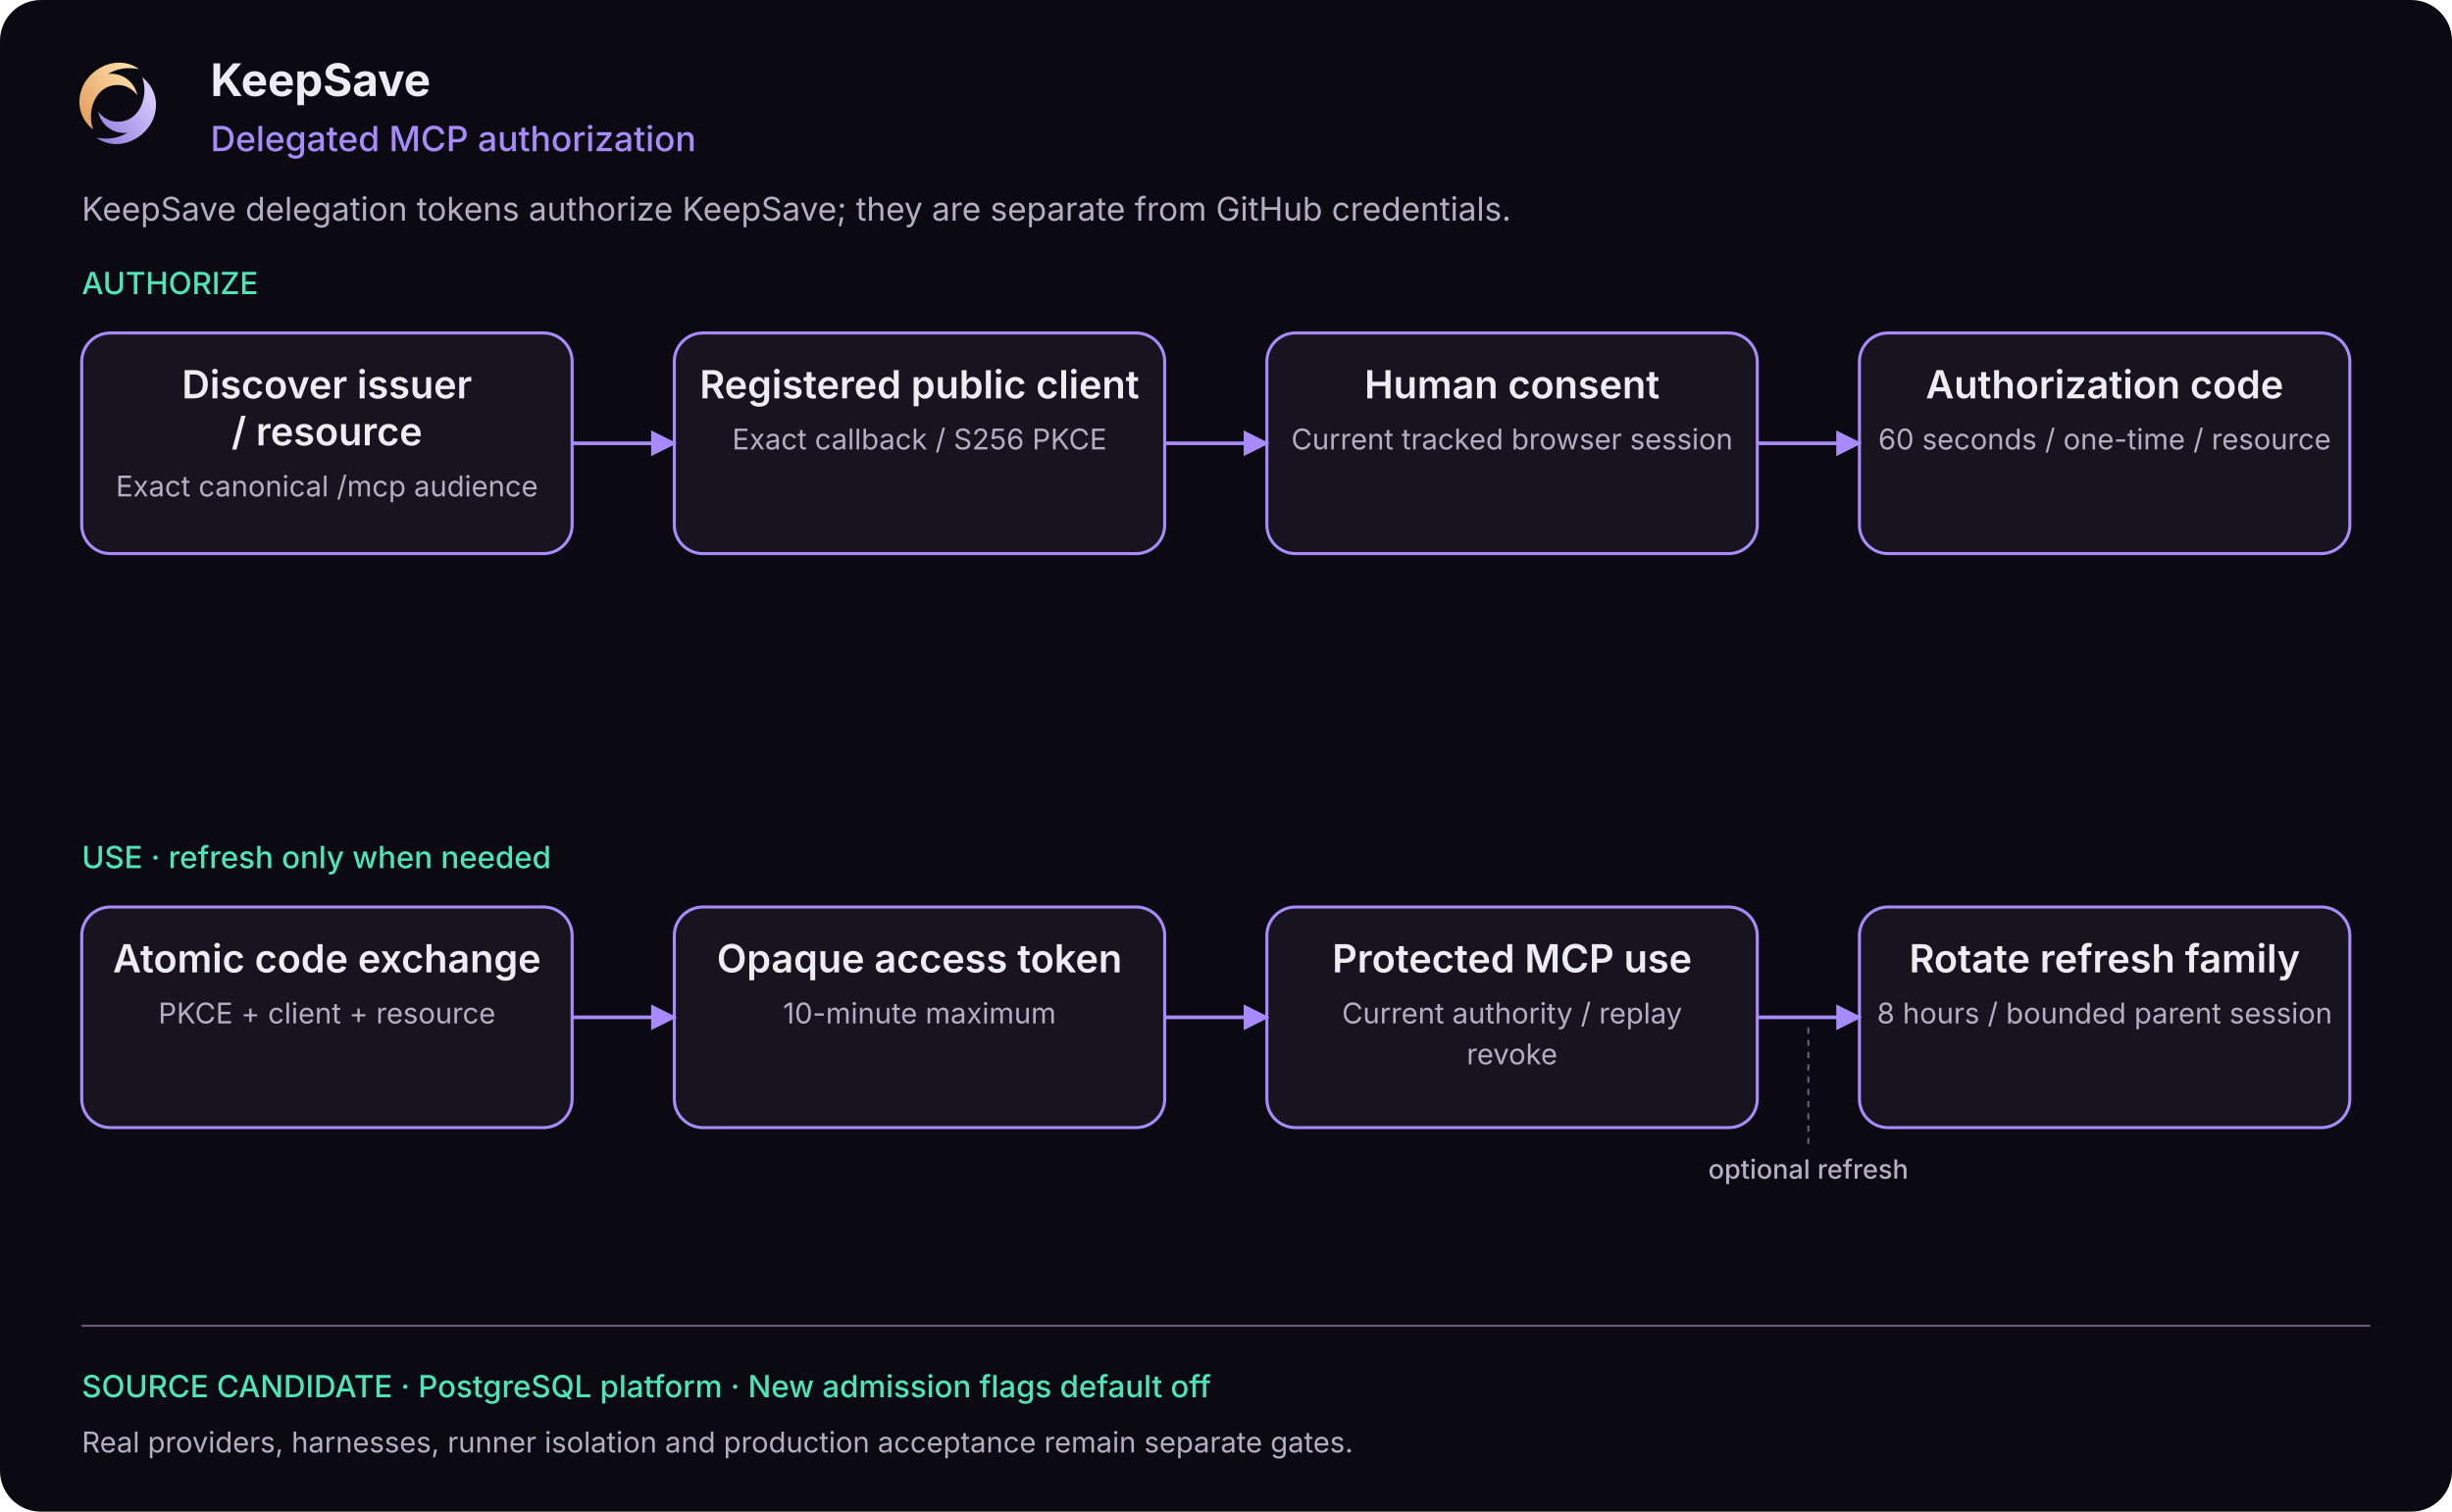
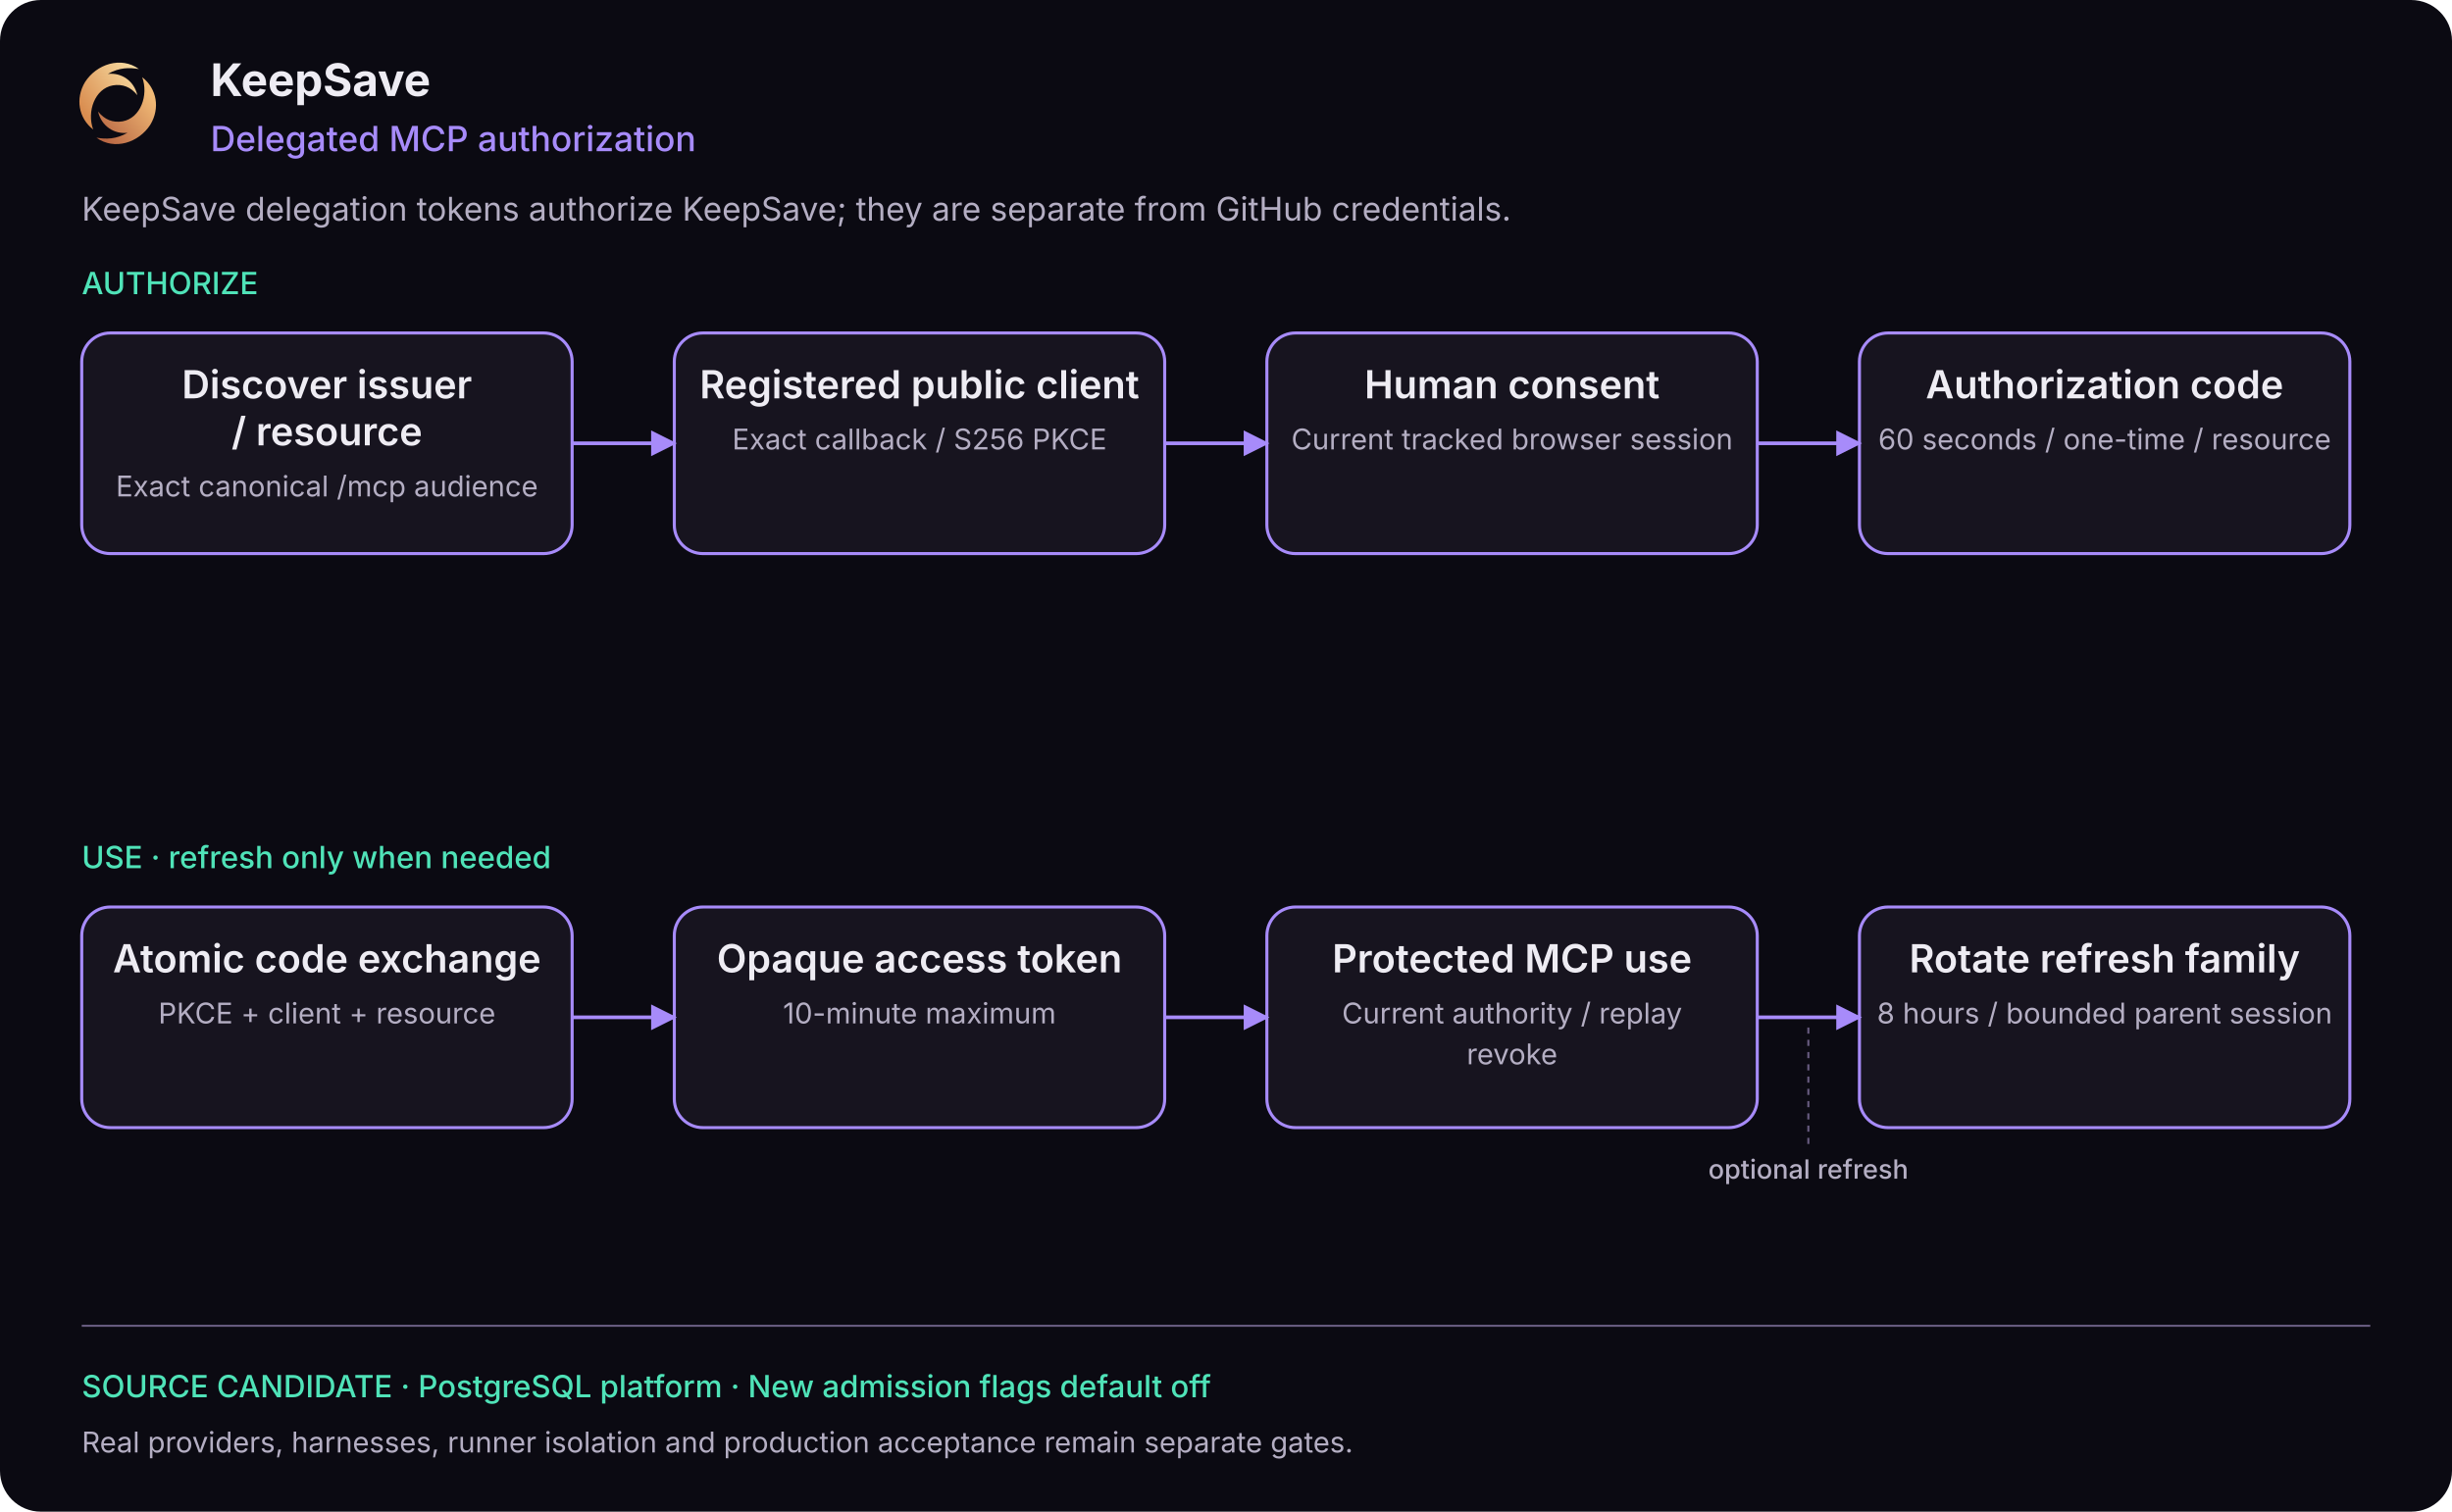
<svg xmlns="http://www.w3.org/2000/svg" width="1200" height="740" viewBox="0 0 1200 740" role="img" aria-labelledby="title desc">
  <defs>
    <marker id="arrow" viewBox="0 0 10 10" refX="9" refY="5" markerWidth="7" markerHeight="7" orient="auto-start-reverse">
      <path d="M0 0L10 5L0 10Z" fill="#a78bfa" />
    </marker>
  </defs>
  <rect width="1200" height="740" rx="20" fill="#0b0a12" />
  <g transform="translate(32 25) scale(.8)">
    <defs>
      <linearGradient id="warm" x1="10" y1="35" x2="44" y2="12" gradientUnits="userSpaceOnUse">
-         <stop stop-color="#e7a566" />
-         <stop offset="1" stop-color="#ffe2ad" />
+         <stop stop-color="#d98d50" />
+         <stop offset="1" stop-color="#f8dda2" />
      </linearGradient>
-       <linearGradient id="cool" x1="54" y1="29" x2="23" y2="54" gradientUnits="userSpaceOnUse">
-         <stop stop-color="#d6c9ff" />
-         <stop offset="1" stop-color="#9680dc" />
+       <linearGradient id="copper" x1="54" y1="29" x2="23" y2="54" gradientUnits="userSpaceOnUse">
+         <stop stop-color="#f1ba76" />
+         <stop offset="1" stop-color="#b96743" />
      </linearGradient>
    </defs>
    <path d="M45 11C34 3 19 8 12 19C6 29 8 41 17 48C13 37 18 23 29 21C35 20 40 22 44 27C42 18 34 13 26 14C33 10 39 10 45 11Z" fill="url(#warm)" />
-     <path d="M19 53C30 61 45 56 52 45C58 35 56 23 47 16C51 27 46 41 35 43C29 44 24 42 20 37C22 46 30 51 38 50C31 54 25 54 19 53Z" fill="url(#cool)" />
+     <path d="M19 53C30 61 45 56 52 45C58 35 56 23 47 16C51 27 46 41 35 43C29 44 24 42 20 37C22 46 30 51 38 50C31 54 25 54 19 53Z" fill="url(#copper)" />
  </g>
  <text x="103" y="47" fill="#eeecf3" font-family="Geist, Inter, ui-sans-serif, system-ui, sans-serif" font-size="22" font-weight="650" text-anchor="start">KeepSave</text>
  <text x="103" y="74" fill="#a78bfa" font-family="Geist, Inter, ui-sans-serif, system-ui, sans-serif" font-size="17" font-weight="550" text-anchor="start">Delegated MCP authorization</text>
  <text x="40" y="108" fill="#b4aec3" font-family="Geist, Inter, ui-sans-serif, system-ui, sans-serif" font-size="16" font-weight="400" text-anchor="start">KeepSave delegation tokens authorize KeepSave; they are separate from GitHub credentials.</text>
  <path d="M40 649H1160" stroke="#685c80" />
  <text x="40" y="684" fill="#4fe3b8" font-family="Geist, Inter, ui-sans-serif, system-ui, sans-serif" font-size="15" font-weight="500" text-anchor="start">SOURCE CANDIDATE · PostgreSQL platform · New admission flags default off</text>
  <text x="40" y="711" fill="#b4aec3" font-family="Geist, Inter, ui-sans-serif, system-ui, sans-serif" font-size="14" font-weight="400" text-anchor="start">Real providers, harnesses, runner isolation and production acceptance remain separate gates.</text>
  <text x="40" y="144" fill="#4fe3b8" font-family="Geist, Inter, ui-sans-serif, system-ui, sans-serif" font-size="15" font-weight="550" text-anchor="start">AUTHORIZE</text>
  <rect x="40" y="163" width="240" height="108" rx="14" fill="#17141f" stroke="#a78bfa" stroke-width="1.5" />
  <text x="160.0" y="195" fill="#eeecf3" font-family="Geist, Inter, ui-sans-serif, system-ui, sans-serif" font-size="19" font-weight="600" text-anchor="middle">Discover issuer</text>
  <text x="160.0" y="218" fill="#eeecf3" font-family="Geist, Inter, ui-sans-serif, system-ui, sans-serif" font-size="19" font-weight="600" text-anchor="middle">/ resource</text>
  <text x="160.0" y="243" fill="#b4aec3" font-family="Geist, Inter, ui-sans-serif, system-ui, sans-serif" font-size="14" font-weight="400" text-anchor="middle">Exact canonical /mcp audience</text>
  <rect x="330" y="163" width="240" height="108" rx="14" fill="#17141f" stroke="#a78bfa" stroke-width="1.5" />
  <text x="450.0" y="195" fill="#eeecf3" font-family="Geist, Inter, ui-sans-serif, system-ui, sans-serif" font-size="19" font-weight="600" text-anchor="middle">Registered public client</text>
  <text x="450.0" y="220" fill="#b4aec3" font-family="Geist, Inter, ui-sans-serif, system-ui, sans-serif" font-size="14" font-weight="400" text-anchor="middle">Exact callback / S256 PKCE</text>
  <rect x="620" y="163" width="240" height="108" rx="14" fill="#17141f" stroke="#a78bfa" stroke-width="1.5" />
  <text x="740.0" y="195" fill="#eeecf3" font-family="Geist, Inter, ui-sans-serif, system-ui, sans-serif" font-size="19" font-weight="600" text-anchor="middle">Human consent</text>
  <text x="740.0" y="220" fill="#b4aec3" font-family="Geist, Inter, ui-sans-serif, system-ui, sans-serif" font-size="14" font-weight="400" text-anchor="middle">Current tracked browser session</text>
  <rect x="910" y="163" width="240" height="108" rx="14" fill="#17141f" stroke="#a78bfa" stroke-width="1.5" />
  <text x="1030.0" y="195" fill="#eeecf3" font-family="Geist, Inter, ui-sans-serif, system-ui, sans-serif" font-size="19" font-weight="600" text-anchor="middle">Authorization code</text>
  <text x="1030.0" y="220" fill="#b4aec3" font-family="Geist, Inter, ui-sans-serif, system-ui, sans-serif" font-size="14" font-weight="400" text-anchor="middle">60 seconds / one-time / resource</text>
  <path d="M280 217.0L330 217.0" fill="none" stroke="#a78bfa" stroke-width="1.8" marker-end="url(#arrow)" />
  <path d="M570 217.0L620 217.0" fill="none" stroke="#a78bfa" stroke-width="1.8" marker-end="url(#arrow)" />
  <path d="M860 217.0L910 217.0" fill="none" stroke="#a78bfa" stroke-width="1.8" marker-end="url(#arrow)" />
  <text x="40" y="425" fill="#4fe3b8" font-family="Geist, Inter, ui-sans-serif, system-ui, sans-serif" font-size="15" font-weight="550" text-anchor="start">USE · refresh only when needed</text>
  <rect x="40" y="444" width="240" height="108" rx="14" fill="#17141f" stroke="#a78bfa" stroke-width="1.5" />
  <text x="160.0" y="476" fill="#eeecf3" font-family="Geist, Inter, ui-sans-serif, system-ui, sans-serif" font-size="19" font-weight="600" text-anchor="middle">Atomic code exchange</text>
  <text x="160.0" y="501" fill="#b4aec3" font-family="Geist, Inter, ui-sans-serif, system-ui, sans-serif" font-size="14" font-weight="400" text-anchor="middle">PKCE + client + resource</text>
  <rect x="330" y="444" width="240" height="108" rx="14" fill="#17141f" stroke="#a78bfa" stroke-width="1.5" />
  <text x="450.0" y="476" fill="#eeecf3" font-family="Geist, Inter, ui-sans-serif, system-ui, sans-serif" font-size="19" font-weight="600" text-anchor="middle">Opaque access token</text>
  <text x="450.0" y="501" fill="#b4aec3" font-family="Geist, Inter, ui-sans-serif, system-ui, sans-serif" font-size="14" font-weight="400" text-anchor="middle">10-minute maximum</text>
  <rect x="620" y="444" width="240" height="108" rx="14" fill="#17141f" stroke="#a78bfa" stroke-width="1.5" />
  <text x="740.0" y="476" fill="#eeecf3" font-family="Geist, Inter, ui-sans-serif, system-ui, sans-serif" font-size="19" font-weight="600" text-anchor="middle">Protected MCP use</text>
  <text x="740.0" y="501" fill="#b4aec3" font-family="Geist, Inter, ui-sans-serif, system-ui, sans-serif" font-size="14" font-weight="400" text-anchor="middle">Current authority / replay</text>
  <text x="740.0" y="521" fill="#b4aec3" font-family="Geist, Inter, ui-sans-serif, system-ui, sans-serif" font-size="14" font-weight="400" text-anchor="middle">revoke</text>
  <rect x="910" y="444" width="240" height="108" rx="14" fill="#17141f" stroke="#a78bfa" stroke-width="1.5" />
  <text x="1030.0" y="476" fill="#eeecf3" font-family="Geist, Inter, ui-sans-serif, system-ui, sans-serif" font-size="19" font-weight="600" text-anchor="middle">Rotate refresh family</text>
  <text x="1030.0" y="501" fill="#b4aec3" font-family="Geist, Inter, ui-sans-serif, system-ui, sans-serif" font-size="14" font-weight="400" text-anchor="middle">8 hours / bounded parent session</text>
  <path d="M280 498.0L330 498.0" fill="none" stroke="#a78bfa" stroke-width="1.8" marker-end="url(#arrow)" />
  <path d="M570 498.0L620 498.0" fill="none" stroke="#a78bfa" stroke-width="1.8" marker-end="url(#arrow)" />
  <path d="M885.0 503.0V561" stroke="#685c80" stroke-dasharray="3 3" fill="none" />
  <path d="M860 498.0L910 498.0" fill="none" stroke="#a78bfa" stroke-width="1.8" marker-end="url(#arrow)" />
  <text x="885.0" y="577" fill="#b4aec3" font-family="Geist, Inter, ui-sans-serif, system-ui, sans-serif" font-size="13" font-weight="500" text-anchor="middle">optional refresh</text>
</svg>
